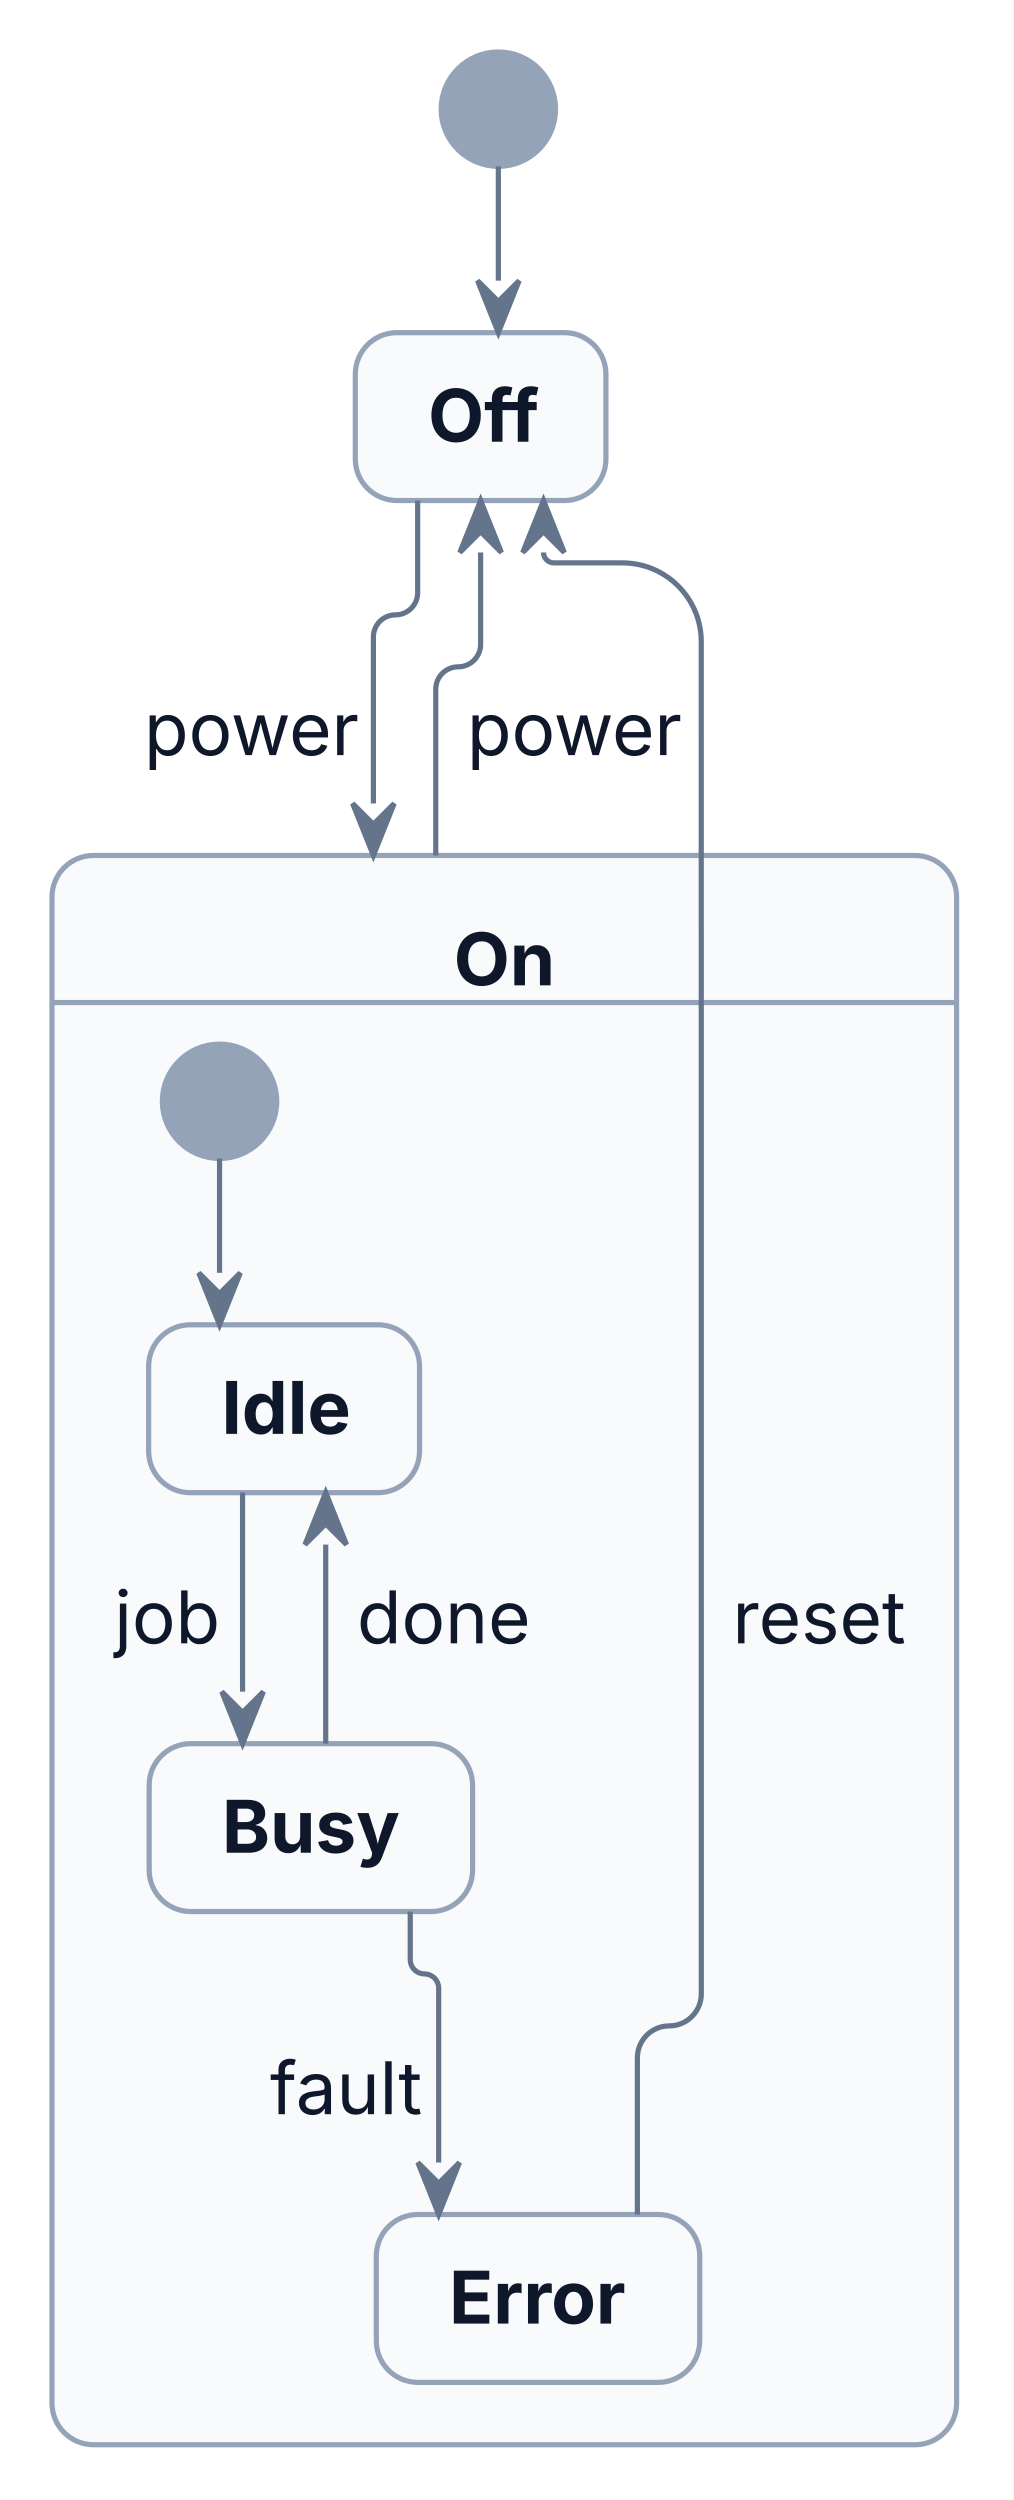
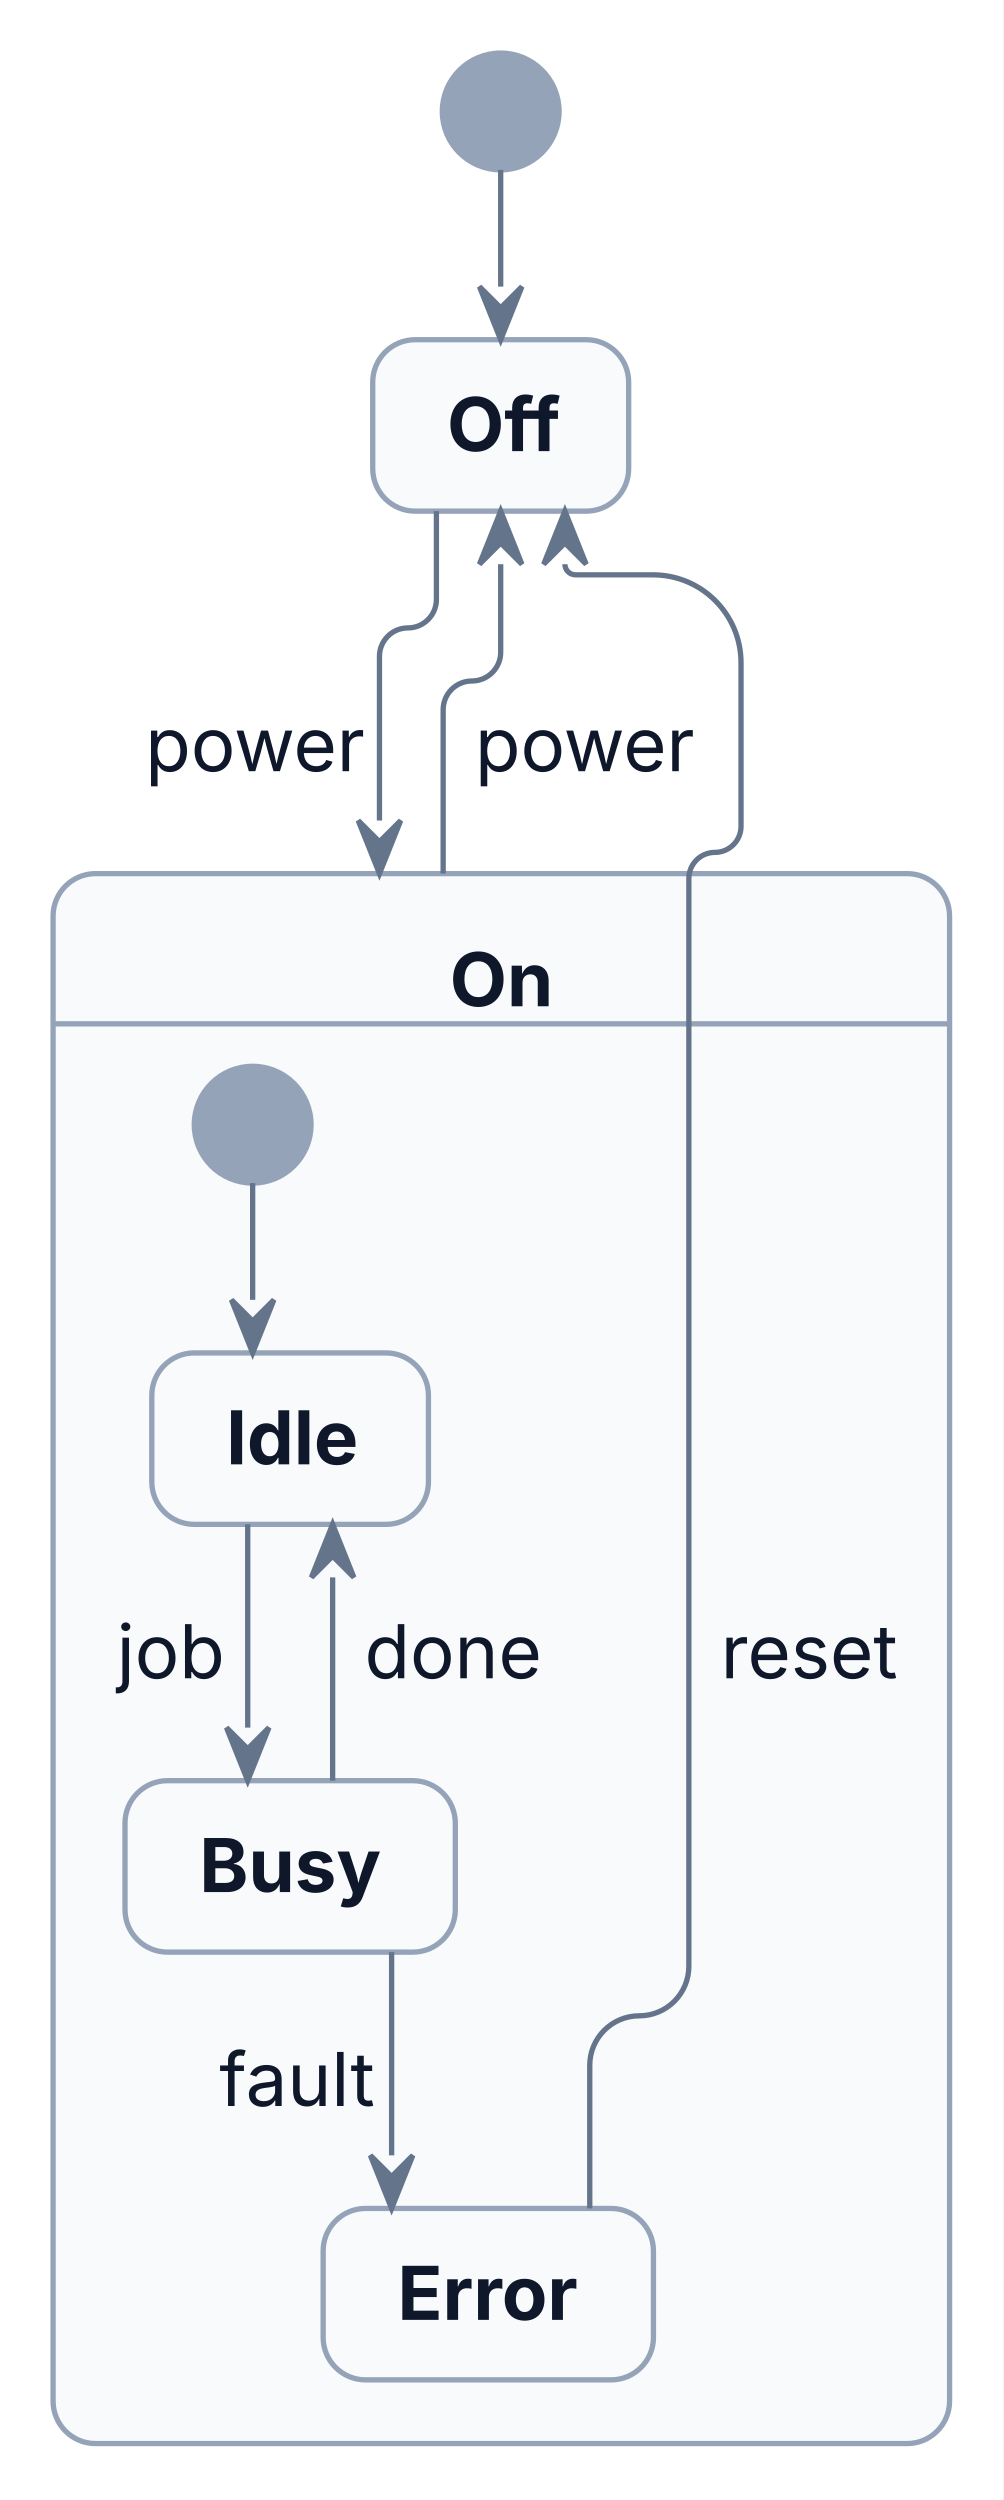
- <svg xmlns="http://www.w3.org/2000/svg" width="195" height="481" viewBox="0 0 195 481">
-   <rect x="0" y="0" width="195" height="481" fill="#FFFFFF" />
+ <svg xmlns="http://www.w3.org/2000/svg" width="189" height="471" viewBox="0 0 189 471">
+   <rect x="0" y="0" width="189" height="471" fill="#FFFFFF" />
  <g transform="translate(10,10)">
    <g>
-       <ellipse cx="85.88" cy="11" rx="11" ry="11" fill="#94A3B8" stroke="#94A3B8" stroke-width="1" />
-       <rect x="58.36" y="54" width="48.22" height="32.3" rx="8" ry="8" fill="#F8FAFC" stroke="#94A3B8" stroke-width="1" />
-       <rect x="0" y="154.59" width="174.05" height="305.78" rx="8" ry="8" fill="#F8FAFC" stroke="#94A3B8" stroke-width="1" />
-       <line x1="0" y1="182.89" x2="174.05" y2="182.89" fill="none" stroke="#94A3B8" stroke-width="1" />
-       <ellipse cx="32.24" cy="201.89" rx="11" ry="11" fill="#94A3B8" stroke="#94A3B8" stroke-width="1" />
+       <ellipse cx="84.33" cy="11" rx="11" ry="11" fill="#94A3B8" stroke="#94A3B8" stroke-width="1" />
+       <rect x="60.22" y="54" width="48.22" height="32.3" rx="8" ry="8" fill="#F8FAFC" stroke="#94A3B8" stroke-width="1" />
+       <rect x="0" y="154.59" width="168.9" height="295.78" rx="8" ry="8" fill="#F8FAFC" stroke="#94A3B8" stroke-width="1" />
+       <line x1="0" y1="182.89" x2="168.9" y2="182.89" fill="none" stroke="#94A3B8" stroke-width="1" />
+       <ellipse cx="37.6" cy="201.89" rx="11" ry="11" fill="#94A3B8" stroke="#94A3B8" stroke-width="1" />
      <rect x="18.6" y="244.89" width="52.12" height="32.3" rx="8" ry="8" fill="#F8FAFC" stroke="#94A3B8" stroke-width="1" />
-       <rect x="18.7" y="325.48" width="62.23" height="32.3" rx="8" ry="8" fill="#F8FAFC" stroke="#94A3B8" stroke-width="1" />
-       <rect x="62.4" y="416.07" width="62.23" height="32.3" rx="8" ry="8" fill="#F8FAFC" stroke="#94A3B8" stroke-width="1" />
-       <polyline points="85.88,22 85.88,44" fill="none" stroke="#64748B" stroke-width="1" />
-       <path d="M70.36,86.3 L70.36,104.04 C70.36,106.39 68.45,108.3 66.1,108.3 L66.1,108.3 C63.74,108.3 61.84,110.2 61.84,112.56 L61.84,144.59" fill="none" stroke="#64748B" stroke-width="1" />
-       <path d="M73.84,154.59 L73.84,122.61 C73.84,120.23 75.77,118.3 78.15,118.3 L78.15,118.3 C80.53,118.3 82.47,116.36 82.47,113.98 L82.47,96.3" fill="none" stroke="#64748B" stroke-width="1" />
-       <path d="M112.63,416.07 L112.63,385.92 C112.63,382.53 115.38,379.78 118.78,379.78 L118.78,379.78 C122.17,379.78 124.93,377.02 124.93,373.63 L124.92,113.47 C124.92,105.09 118.12,98.3 109.75,98.3 L96.57,98.3 C95.47,98.3 94.57,97.4 94.57,96.3 L94.57,96.3" fill="none" stroke="#64748B" stroke-width="1" />
-       <polyline points="32.24,212.89 32.24,234.89" fill="none" stroke="#64748B" stroke-width="1" />
+       <rect x="13.55" y="325.48" width="62.23" height="32.3" rx="8" ry="8" fill="#F8FAFC" stroke="#94A3B8" stroke-width="1" />
+       <rect x="50.88" y="406.07" width="62.23" height="32.3" rx="8" ry="8" fill="#F8FAFC" stroke="#94A3B8" stroke-width="1" />
+       <polyline points="84.33,22 84.33,44" fill="none" stroke="#64748B" stroke-width="1" />
+       <path d="M72.22,86.3 L72.22,102.93 C72.22,105.89 69.82,108.3 66.85,108.3 L66.85,108.3 C63.89,108.3 61.49,110.7 61.49,113.66 L61.49,144.59" fill="none" stroke="#64748B" stroke-width="1" />
+       <path d="M73.49,154.59 L73.49,123.71 C73.49,120.72 75.92,118.3 78.91,118.3 L78.91,118.3 C81.9,118.3 84.33,115.87 84.33,112.88 L84.33,96.3" fill="none" stroke="#64748B" stroke-width="1" />
+       <path d="M101.11,406.07 L101.11,379.11 C101.11,373.95 105.29,369.78 110.44,369.78 L110.44,369.78 C115.6,369.78 119.78,365.6 119.78,360.44 L119.78,155.51 C119.78,152.79 121.98,150.59 124.69,150.59 L124.69,150.59 C127.41,150.59 129.61,148.39 129.61,145.67 L129.61,114.89 C129.61,105.72 122.19,98.3 113.02,98.3 L98.43,98.3 C97.33,98.3 96.43,97.4 96.43,96.3 L96.43,96.3" fill="none" stroke="#64748B" stroke-width="1" />
+       <polyline points="37.6,212.89 37.6,234.89" fill="none" stroke="#64748B" stroke-width="1" />
      <polyline points="36.67,277.18 36.67,315.48" fill="none" stroke="#64748B" stroke-width="1" />
      <polyline points="52.67,325.48 52.67,287.18" fill="none" stroke="#64748B" stroke-width="1" />
-       <path d="M68.93,357.78 L68.93,367.04 C68.93,368.55 70.15,369.78 71.66,369.78 L71.66,369.78 C73.17,369.78 74.4,371 74.4,372.51 L74.4,406.07" fill="none" stroke="#64748B" stroke-width="1" />
+       <polyline points="63.78,357.78 63.78,396.07" fill="none" stroke="#64748B" stroke-width="1" />
    </g>
    <g>
      <text font-family="Inter, ui-sans-serif, system-ui, -apple-system, Segoe UI, DejaVu Sans, Liberation Sans, sans-serif, Noto Color Emoji, Apple Color Emoji, Segoe UI Emoji" xml:space="preserve">
-         <tspan x="72.36" y="74.99" font-size="14" fill="#0F172A" font-weight="bold" textLength="20.22" lengthAdjust="spacing">Off</tspan>
+         <tspan x="74.22" y="74.99" font-size="14" fill="#0F172A" font-weight="bold" textLength="20.22" lengthAdjust="spacing">Off</tspan>
      </text>
      <text font-family="Inter, ui-sans-serif, system-ui, -apple-system, Segoe UI, DejaVu Sans, Liberation Sans, sans-serif, Noto Color Emoji, Apple Color Emoji, Segoe UI Emoji" xml:space="preserve">
-         <tspan x="77.3" y="179.58" font-size="14" fill="#0F172A" font-weight="bold" textLength="19.45" lengthAdjust="spacing">On</tspan>
+         <tspan x="74.73" y="179.58" font-size="14" fill="#0F172A" font-weight="bold" textLength="19.45" lengthAdjust="spacing">On</tspan>
      </text>
      <text font-family="Inter, ui-sans-serif, system-ui, -apple-system, Segoe UI, DejaVu Sans, Liberation Sans, sans-serif, Noto Color Emoji, Apple Color Emoji, Segoe UI Emoji" xml:space="preserve">
        <tspan x="32.6" y="265.88" font-size="14" fill="#0F172A" font-weight="bold" textLength="24.12" lengthAdjust="spacing">Idle</tspan>
      </text>
      <text font-family="Inter, ui-sans-serif, system-ui, -apple-system, Segoe UI, DejaVu Sans, Liberation Sans, sans-serif, Noto Color Emoji, Apple Color Emoji, Segoe UI Emoji" xml:space="preserve">
-         <tspan x="32.7" y="346.47" font-size="14" fill="#0F172A" font-weight="bold" textLength="34.23" lengthAdjust="spacing">Busy</tspan>
+         <tspan x="27.55" y="346.47" font-size="14" fill="#0F172A" font-weight="bold" textLength="34.23" lengthAdjust="spacing">Busy</tspan>
      </text>
      <text font-family="Inter, ui-sans-serif, system-ui, -apple-system, Segoe UI, DejaVu Sans, Liberation Sans, sans-serif, Noto Color Emoji, Apple Color Emoji, Segoe UI Emoji" xml:space="preserve">
-         <tspan x="76.4" y="437.06" font-size="14" fill="#0F172A" font-weight="bold" textLength="34.23" lengthAdjust="spacing">Error</tspan>
+         <tspan x="64.88" y="427.06" font-size="14" fill="#0F172A" font-weight="bold" textLength="34.23" lengthAdjust="spacing">Error</tspan>
      </text>
      <text font-family="Inter, ui-sans-serif, system-ui, -apple-system, Segoe UI, DejaVu Sans, Liberation Sans, sans-serif, Noto Color Emoji, Apple Color Emoji, Segoe UI Emoji" xml:space="preserve">
        <tspan x="11.99" y="306.18" font-size="14" fill="#0F172A" textLength="18.68" lengthAdjust="spacing">job</tspan>
      </text>
      <text font-family="Inter, ui-sans-serif, system-ui, -apple-system, Segoe UI, DejaVu Sans, Liberation Sans, sans-serif, Noto Color Emoji, Apple Color Emoji, Segoe UI Emoji" xml:space="preserve">
        <tspan x="58.67" y="306.18" font-size="14" fill="#0F172A" textLength="31.14" lengthAdjust="spacing">done</tspan>
      </text>
      <text font-family="Inter, ui-sans-serif, system-ui, -apple-system, Segoe UI, DejaVu Sans, Liberation Sans, sans-serif, Noto Color Emoji, Apple Color Emoji, Segoe UI Emoji" xml:space="preserve">
-         <tspan x="41.94" y="396.77" font-size="14" fill="#0F172A" textLength="26.46" lengthAdjust="spacing">fault</tspan>
+         <tspan x="31.32" y="386.77" font-size="14" fill="#0F172A" textLength="26.46" lengthAdjust="spacing">fault</tspan>
      </text>
      <text font-family="Inter, ui-sans-serif, system-ui, -apple-system, Segoe UI, DejaVu Sans, Liberation Sans, sans-serif, Noto Color Emoji, Apple Color Emoji, Segoe UI Emoji" xml:space="preserve">
-         <tspan x="17.71" y="135.29" font-size="14" fill="#0F172A" textLength="38.12" lengthAdjust="spacing">power</tspan>
+         <tspan x="17.37" y="135.29" font-size="14" fill="#0F172A" textLength="38.12" lengthAdjust="spacing">power</tspan>
      </text>
      <text font-family="Inter, ui-sans-serif, system-ui, -apple-system, Segoe UI, DejaVu Sans, Liberation Sans, sans-serif, Noto Color Emoji, Apple Color Emoji, Segoe UI Emoji" xml:space="preserve">
-         <tspan x="79.84" y="135.29" font-size="14" fill="#0F172A" textLength="38.12" lengthAdjust="spacing">power</tspan>
+         <tspan x="79.49" y="135.29" font-size="14" fill="#0F172A" textLength="38.12" lengthAdjust="spacing">power</tspan>
      </text>
      <text font-family="Inter, ui-sans-serif, system-ui, -apple-system, Segoe UI, DejaVu Sans, Liberation Sans, sans-serif, Noto Color Emoji, Apple Color Emoji, Segoe UI Emoji" xml:space="preserve">
-         <tspan x="130.93" y="306.18" font-size="14" fill="#0F172A" textLength="31.12" lengthAdjust="spacing">reset</tspan>
+         <tspan x="125.78" y="306.18" font-size="14" fill="#0F172A" textLength="31.12" lengthAdjust="spacing">reset</tspan>
      </text>
-       <polygon points="81.88,44 85.88,54 89.88,44 85.88,48" fill="#64748B" stroke="#64748B" stroke-width="1" />
-       <polygon points="57.84,144.59 61.84,154.59 65.84,144.59 61.84,148.59" fill="#64748B" stroke="#64748B" stroke-width="1" />
-       <polygon points="86.47,96.3 82.47,86.3 78.47,96.3 82.47,92.3" fill="#64748B" stroke="#64748B" stroke-width="1" />
-       <polygon points="98.57,96.3 94.57,86.3 90.57,96.3 94.57,92.3" fill="#64748B" stroke="#64748B" stroke-width="1" />
-       <polygon points="28.24,234.89 32.24,244.89 36.24,234.89 32.24,238.89" fill="#64748B" stroke="#64748B" stroke-width="1" />
+       <polygon points="80.33,44 84.33,54 88.33,44 84.33,48" fill="#64748B" stroke="#64748B" stroke-width="1" />
+       <polygon points="57.49,144.59 61.49,154.59 65.49,144.59 61.49,148.59" fill="#64748B" stroke="#64748B" stroke-width="1" />
+       <polygon points="88.33,96.3 84.33,86.3 80.33,96.3 84.33,92.3" fill="#64748B" stroke="#64748B" stroke-width="1" />
+       <polygon points="100.43,96.3 96.43,86.3 92.43,96.3 96.43,92.3" fill="#64748B" stroke="#64748B" stroke-width="1" />
+       <polygon points="33.6,234.89 37.6,244.89 41.6,234.89 37.6,238.89" fill="#64748B" stroke="#64748B" stroke-width="1" />
      <polygon points="32.67,315.48 36.67,325.48 40.67,315.48 36.67,319.48" fill="#64748B" stroke="#64748B" stroke-width="1" />
      <polygon points="56.67,287.18 52.67,277.18 48.67,287.18 52.67,283.18" fill="#64748B" stroke="#64748B" stroke-width="1" />
-       <polygon points="70.4,406.07 74.4,416.07 78.4,406.07 74.4,410.07" fill="#64748B" stroke="#64748B" stroke-width="1" />
+       <polygon points="59.78,396.07 63.78,406.07 67.78,396.07 63.78,400.07" fill="#64748B" stroke="#64748B" stroke-width="1" />
    </g>
  </g>
</svg>
